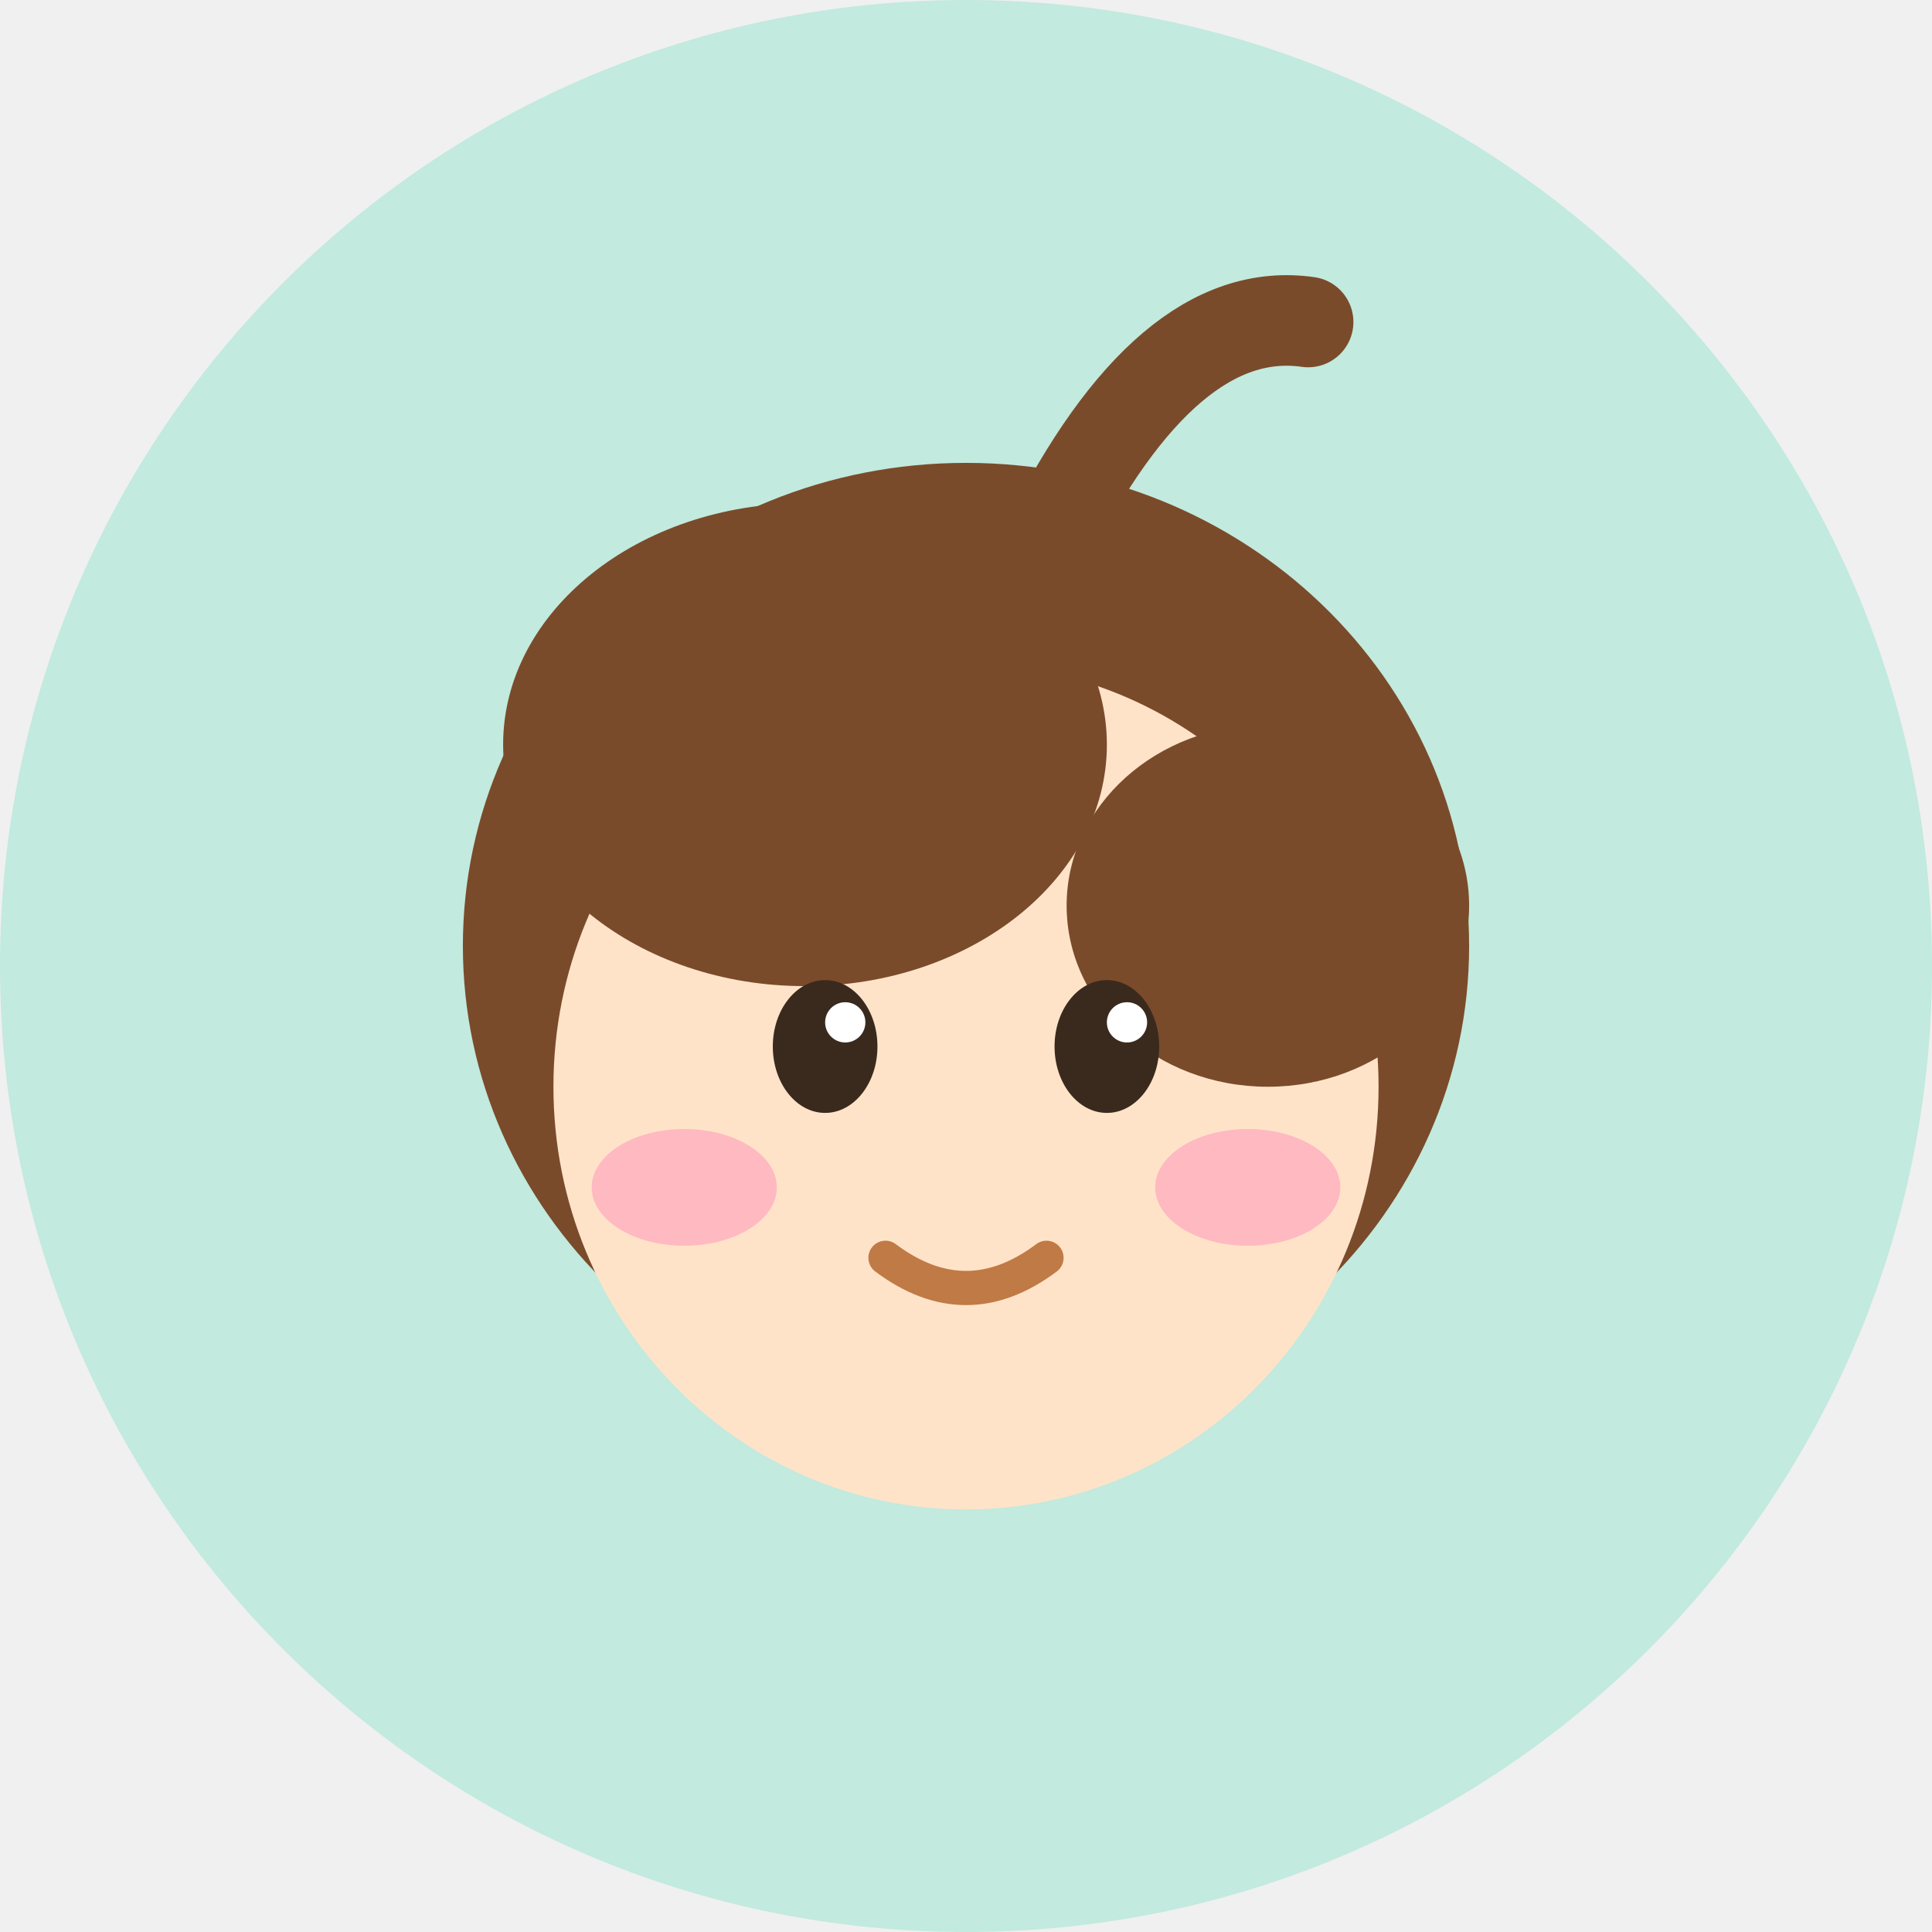
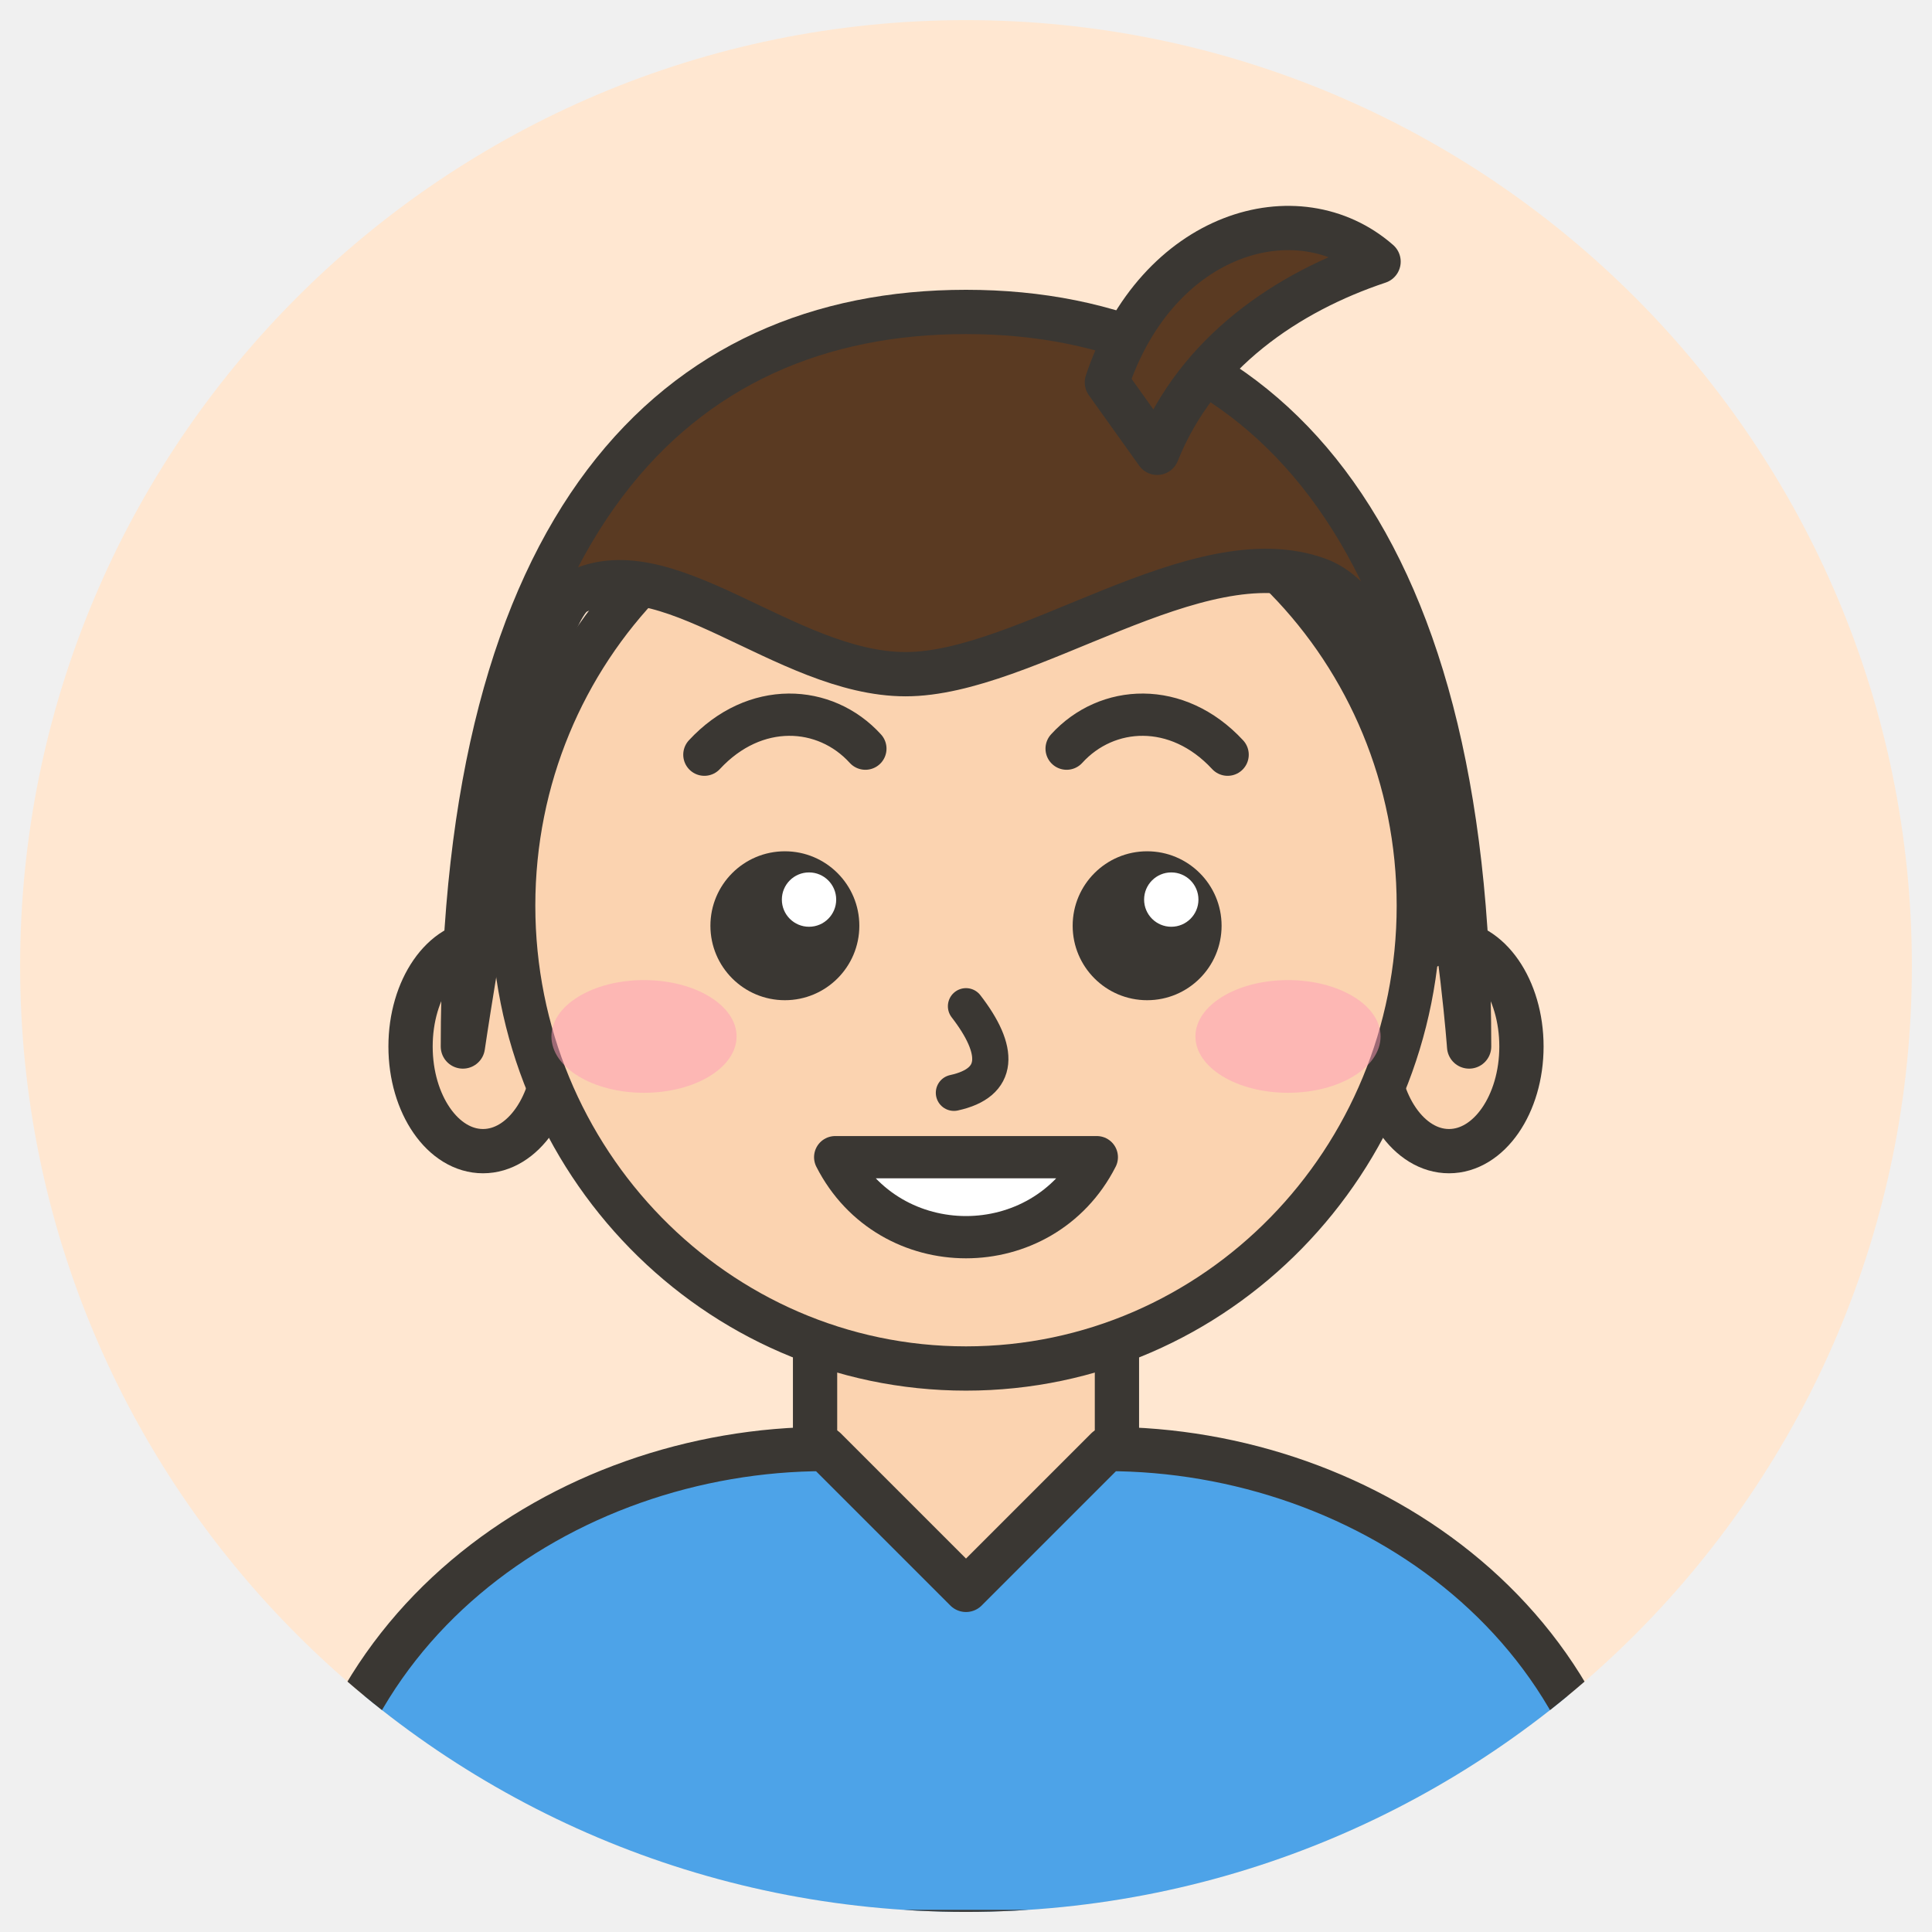
- <svg xmlns="http://www.w3.org/2000/svg" width="96" height="96" viewBox="0 0 96 96">
-   <circle cx="48" cy="48" r="48" fill="#C2EADF" />
-   <ellipse cx="48" cy="47" rx="25" ry="24" fill="#7A4B2A" />
-   <ellipse cx="48" cy="54" rx="20.5" ry="21" fill="#FFE3C9" />
-   <ellipse cx="40" cy="37" rx="15" ry="12" fill="#7A4B2A" />
-   <ellipse cx="63" cy="45" rx="10" ry="9" fill="#7A4B2A" />
-   <ellipse cx="41" cy="52" rx="2.6" ry="3.3" fill="#3A2A1E" />
-   <ellipse cx="55" cy="52" rx="2.6" ry="3.3" fill="#3A2A1E" />
-   <circle cx="42" cy="50.8" r="1" fill="#FFFFFF" />
-   <circle cx="56" cy="50.8" r="1" fill="#FFFFFF" />
-   <ellipse cx="34" cy="59" rx="4.6" ry="2.9" fill="#FF8FB8" opacity="0.5" />
-   <ellipse cx="62" cy="59" rx="4.6" ry="2.9" fill="#FF8FB8" opacity="0.5" />
-   <path d="M44 62.5q4 3 8 0" fill="none" stroke="#C07A45" stroke-width="1.7" stroke-linecap="round" />
-   <path d="M52 27q6-12 13-11" fill="none" stroke="#7A4B2A" stroke-width="4.5" stroke-linecap="round" />
+ <svg xmlns="http://www.w3.org/2000/svg" width="96" height="96" viewBox="0 0 96 96" role="img" aria-label="男孩 02 呆毛">
+   <defs>
+     <clipPath id="ring-boy-02">
+       <circle cx="48" cy="48" r="47.0" />
+     </clipPath>
+   </defs>
+   <g clip-path="url(#ring-boy-02)">
+     <circle cx="48" cy="48" r="47.0" fill="#FFE7D1" />
+     <path d="M40.5 60 L40.5 77 C40.5 80 55.5 80 55.5 77 L55.5 60 Z" fill="#FBD3B0" stroke="#3A3733" stroke-width="2.2" stroke-linejoin="round" />
+     <path d="M15 96 C15 81 28 72 41 72 L48 79 L55 72 C68 72 81 81 81 96 Z" fill="#4DA3E8" stroke="#3A3733" stroke-width="2.2" stroke-linejoin="round" />
+     <ellipse cx="24" cy="52" rx="3.6" ry="5.2" fill="#FBD3B0" stroke="#3A3733" stroke-width="2.2" />
+     <ellipse cx="72" cy="52" rx="3.6" ry="5.2" fill="#FBD3B0" stroke="#3A3733" stroke-width="2.2" />
+     <ellipse cx="48" cy="45" rx="22.5" ry="23" fill="#FBD3B0" stroke="#3A3733" stroke-width="2.2" />
+     <path d="M23 52 C23 26 33.5 15.5 48 15.5 C62.5 15.5 73 26 73 52 C73 52 71.5 31 65.5 28.8 C59.5 26.6 51 33.5 45 33.5 C39 33.5 33 27 28.5 29.5 C26 31.5 23 52 23 52 Z" fill="#5A3A22" stroke="#3A3733" stroke-width="2.2" stroke-linejoin="round" />
+     <path d="M55 19 C57.5 11.5 64.5 9.5 68.5 13 C64 14.5 59.5 17.5 57.5 22.5 Z" fill="#5A3A22" stroke="#3A3733" stroke-width="2.2" stroke-linejoin="round" />
+     <path d="M35 37.5 C37.5 34.8 41 35 43 37.2" fill="none" stroke="#3A3733" stroke-width="2.1" stroke-linecap="round" />
+     <path d="M61 37.5 C58.5 34.8 55 35 53 37.2" fill="none" stroke="#3A3733" stroke-width="2.1" stroke-linecap="round" />
+     <path d="M48 50 C49.7 52.2 49.7 53.8 47.4 54.3" fill="none" stroke="#3A3733" stroke-width="1.8" stroke-linecap="round" />
+     <circle cx="39" cy="46" r="3.7" fill="#3A3733" />
+     <circle cx="57" cy="46" r="3.7" fill="#3A3733" />
+     <circle cx="40.2" cy="44.7" r="1.35" fill="#FFFFFF" />
+     <circle cx="58.2" cy="44.7" r="1.35" fill="#FFFFFF" />
+     <path d="M41.5 57.5 C44.2 62.8 51.8 62.8 54.5 57.5 Z" fill="#FFFFFF" stroke="#3A3733" stroke-width="2.1" stroke-linejoin="round" />
+     <ellipse cx="32" cy="51.5" rx="4.6" ry="2.8" fill="#FF9BB8" opacity="0.5" />
+     <ellipse cx="64" cy="51.5" rx="4.6" ry="2.8" fill="#FF9BB8" opacity="0.5" />
+   </g>
</svg>
